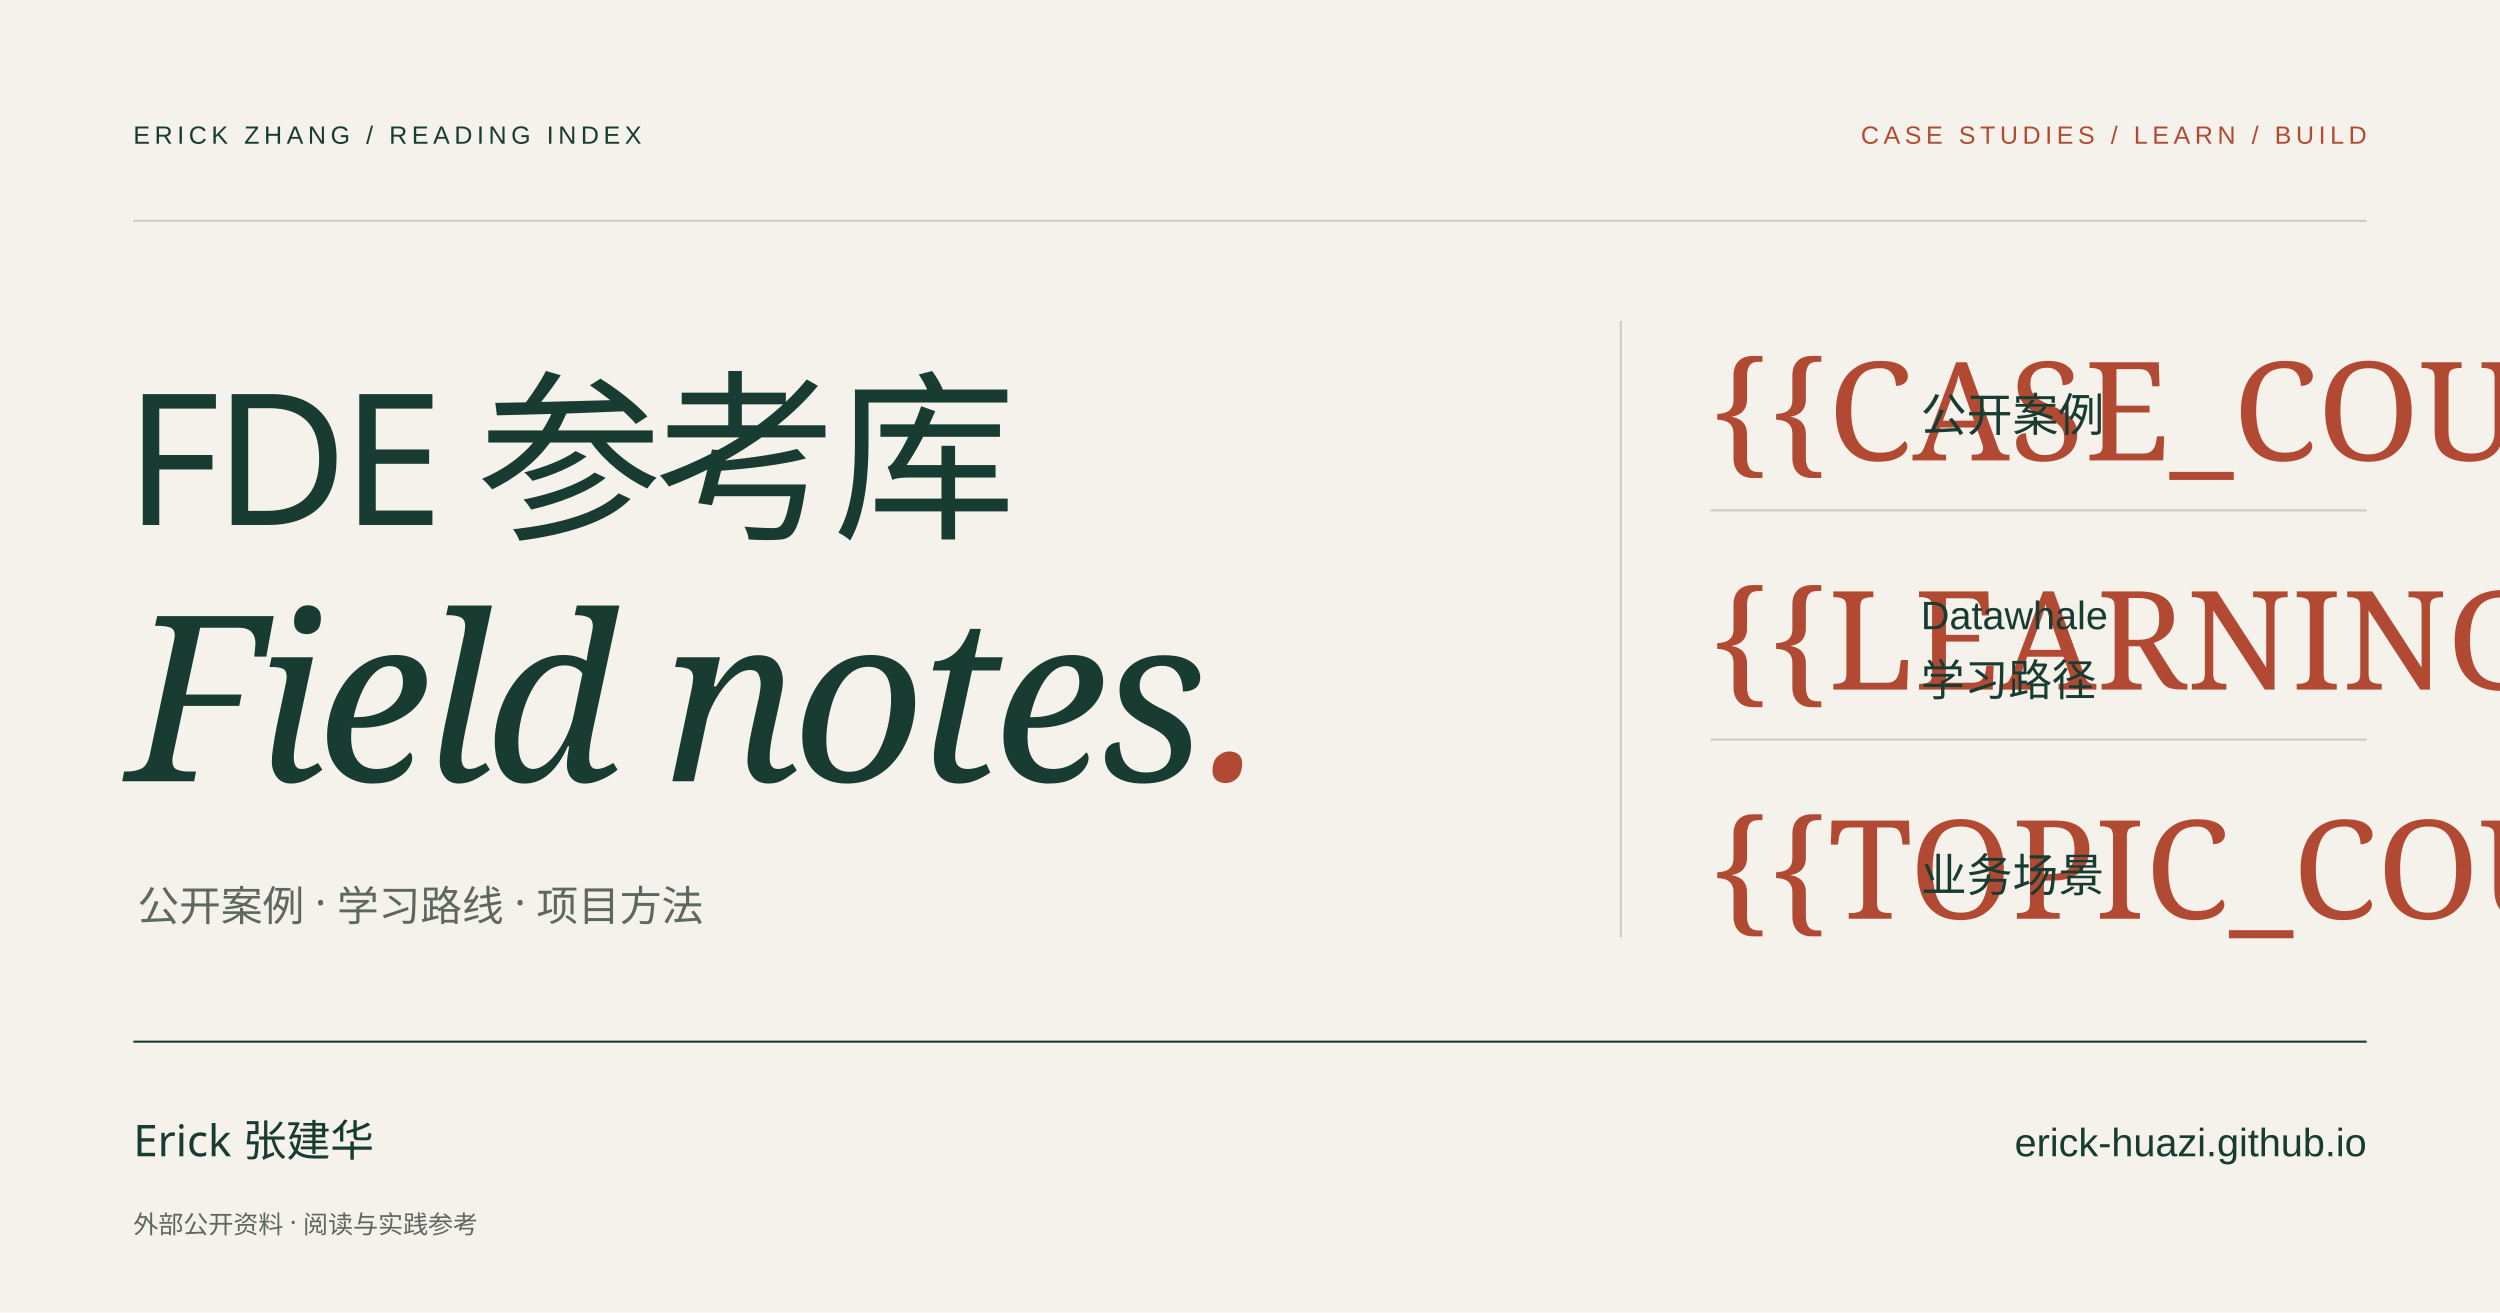
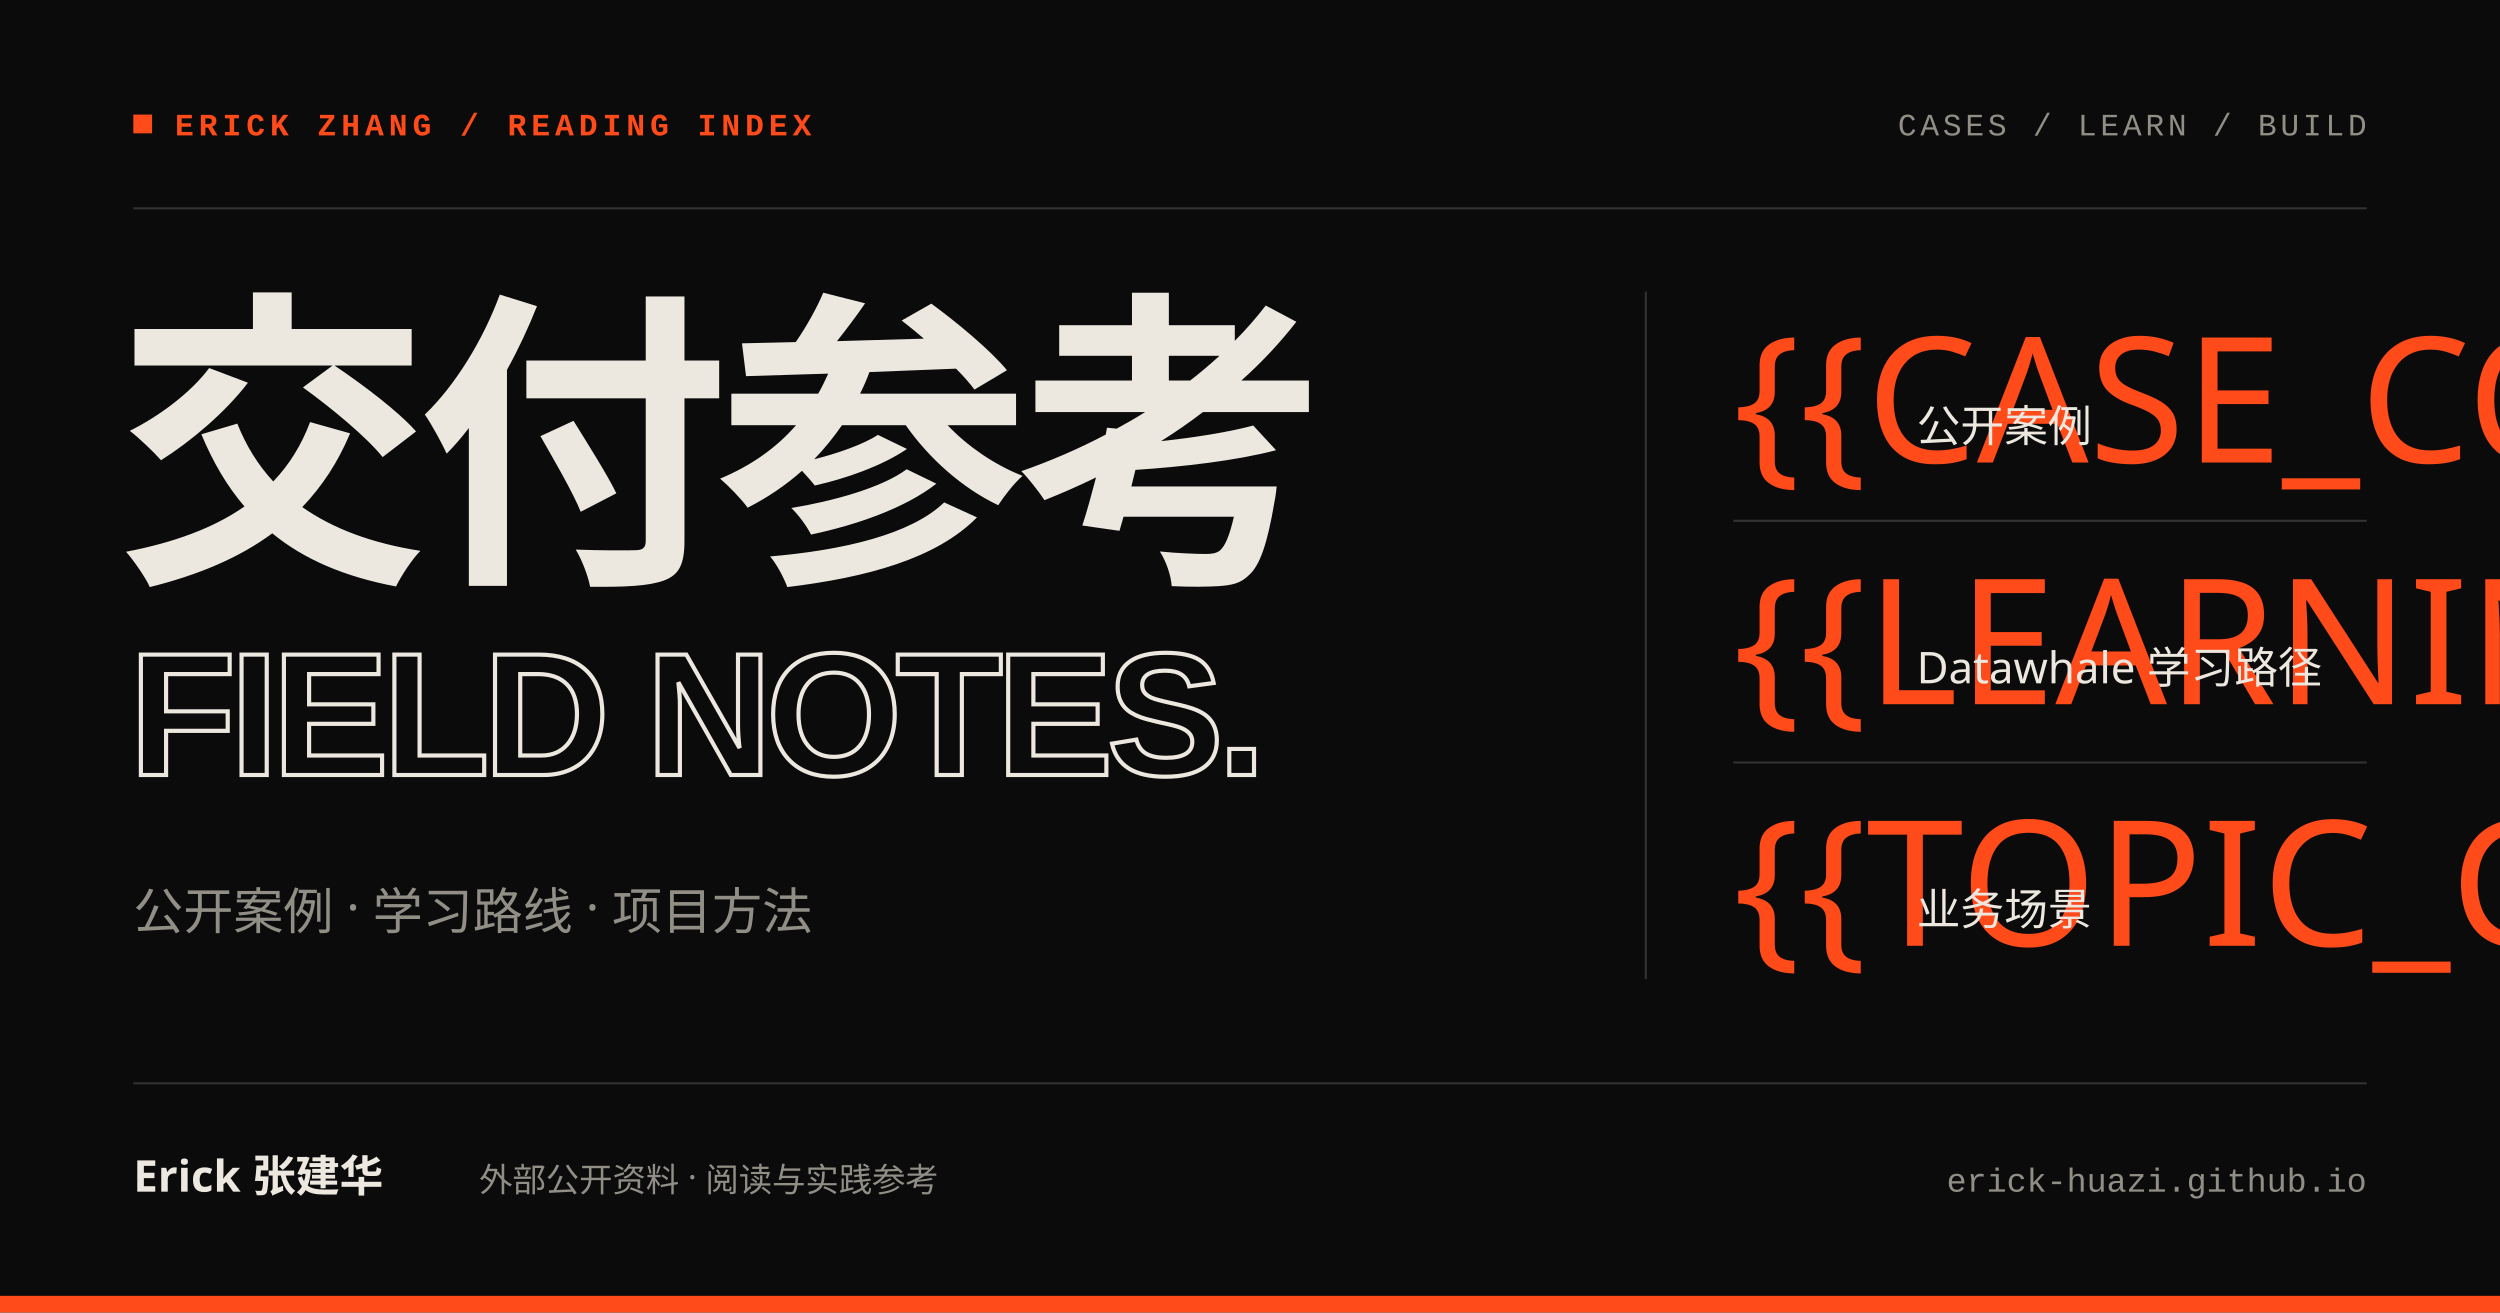
<svg xmlns="http://www.w3.org/2000/svg" width="1200" height="630" viewBox="0 0 1200 630" role="img" aria-labelledby="title desc">
-   <rect width="1200" height="630" fill="#f4f2eb" />
-   <g font-family="Arial, sans-serif" font-size="12" letter-spacing="2.2">
-     <text x="64" y="69" fill="#183b32">ERICK ZHANG / READING INDEX</text>
-     <text x="1136" y="69" text-anchor="end" fill="#b24a33">CASE STUDIES / LEARN / BUILD</text>
+   <rect width="1200" height="630" fill="#0b0b0c" />
+   <rect x="64" y="55" width="9" height="9" fill="#ff4a1a" />
+   <text x="84" y="65" fill="#ff4a1a" font-family="Consolas, 'Courier New', monospace" font-size="15" font-weight="700" letter-spacing="2.4">ERICK ZHANG / READING INDEX</text>
+   <text x="1136" y="65" text-anchor="end" fill="#918e86" font-family="Consolas, 'Courier New', monospace" font-size="15" letter-spacing="1.8">CASES / LEARN / BUILD</text>
+   <line x1="64" y1="100" x2="1136" y2="100" stroke="#ece8df" stroke-opacity=".18" />
+   <text x="56" y="268" fill="#ece8df" font-family="'Microsoft YaHei', 'PingFang SC', sans-serif" font-size="150" font-weight="700" letter-spacing="-6">交付参考</text>
+   <text x="62" y="372" fill="none" stroke="#ece8df" stroke-width="2" font-family="'Arial Black', Arial, sans-serif" font-size="84" font-weight="900" letter-spacing="-3">FIELD NOTES.</text>
+   <text x="64" y="446" fill="#918e86" font-family="'Microsoft YaHei', 'PingFang SC', sans-serif" font-size="24">公开案例 · 学习路线 · 项目方法</text>
+   <line x1="790" y1="140" x2="790" y2="470" stroke="#ece8df" stroke-opacity=".18" />
+   <g font-family="Impact, 'Arial Narrow', sans-serif" font-size="84" fill="#ff4a1a">
+     <text x="832" y="222">{{CASE_COUNT}}</text>
+     <text x="832" y="338">{{LEARNING_COUNT}}</text>
+     <text x="832" y="454">{{TOPIC_COUNT}}</text>
  </g>
-   <line x1="64" y1="106" x2="1136" y2="106" stroke="#c9cec5" />
-   <g fill="#183b32">
-     <text x="60" y="252" font-family="Microsoft YaHei, sans-serif" font-size="88" font-weight="500" letter-spacing="-3">FDE 参考库</text>
-     <text x="61" y="375" font-family="Georgia, serif" font-size="111" font-style="italic" letter-spacing="-4">Field notes<tspan fill="#b24a33">.</tspan>
-     </text>
-     <text x="66" y="442" font-family="Microsoft YaHei, sans-serif" font-size="20" fill="#5e6861">公开案例 · 学习路线 · 项目方法</text>
+   <g font-family="'Microsoft YaHei', 'PingFang SC', sans-serif" font-size="21" fill="#ece8df">
+     <text x="920" y="212">公开案例</text>
+     <text x="920" y="328">Datawhale 学习路径</text>
+     <text x="920" y="444">业务场景</text>
  </g>
-   <line x1="778" y1="154" x2="778" y2="450" stroke="#c9cec5" />
-   <g font-family="Georgia, serif" font-size="66" fill="#b24a33">
-     <text x="821" y="221">{{CASE_COUNT}}</text>
-     <text x="821" y="331">{{LEARNING_COUNT}}</text>
-     <text x="821" y="441">{{TOPIC_COUNT}}</text>
+   <g stroke="#ece8df" stroke-opacity=".18">
+     <line x1="832" y1="250" x2="1136" y2="250" />
+     <line x1="832" y1="366" x2="1136" y2="366" />
  </g>
-   <g font-family="Microsoft YaHei, sans-serif" fill="#183b32">
-     <text x="922" y="207" font-size="22">公开案例</text>
-     <text x="922" y="302" font-family="Arial, sans-serif" font-size="19">Datawhale</text>
-     <text x="922" y="334" font-size="21">学习路径</text>
-     <text x="922" y="428" font-size="22">业务场景</text>
-   </g>
-   <g stroke="#c9cec5">
-     <line x1="821" y1="245" x2="1136" y2="245" />
-     <line x1="821" y1="355" x2="1136" y2="355" />
-   </g>
-   <line x1="64" y1="500" x2="1136" y2="500" stroke="#183b32" />
-   <text x="64" y="555" fill="#183b32" font-family="Microsoft YaHei, sans-serif" font-size="21">Erick 张建华</text>
-   <text x="1136" y="555" text-anchor="end" fill="#183b32" font-family="Arial, sans-serif" font-size="19">erick-huazi.github.io</text>
-   <text x="64" y="592" fill="#5e6861" font-family="Microsoft YaHei, sans-serif" font-size="12">外部公开资料 · 阅读与实践参考</text>
+   <line x1="64" y1="520" x2="1136" y2="520" stroke="#ece8df" stroke-opacity=".18" />
+   <text x="64" y="572" fill="#ece8df" font-family="'Microsoft YaHei', 'PingFang SC', sans-serif" font-size="21" font-weight="700">Erick 张建华</text>
+   <text x="230" y="572" fill="#918e86" font-family="'Microsoft YaHei', 'PingFang SC', sans-serif" font-size="16">外部公开资料 · 阅读与实践参考</text>
+   <text x="1136" y="572" text-anchor="end" fill="#918e86" font-family="Consolas, 'Courier New', monospace" font-size="16">erick-huazi.github.io</text>
+   <rect x="0" y="622" width="1200" height="8" fill="#ff4a1a" />
</svg>
